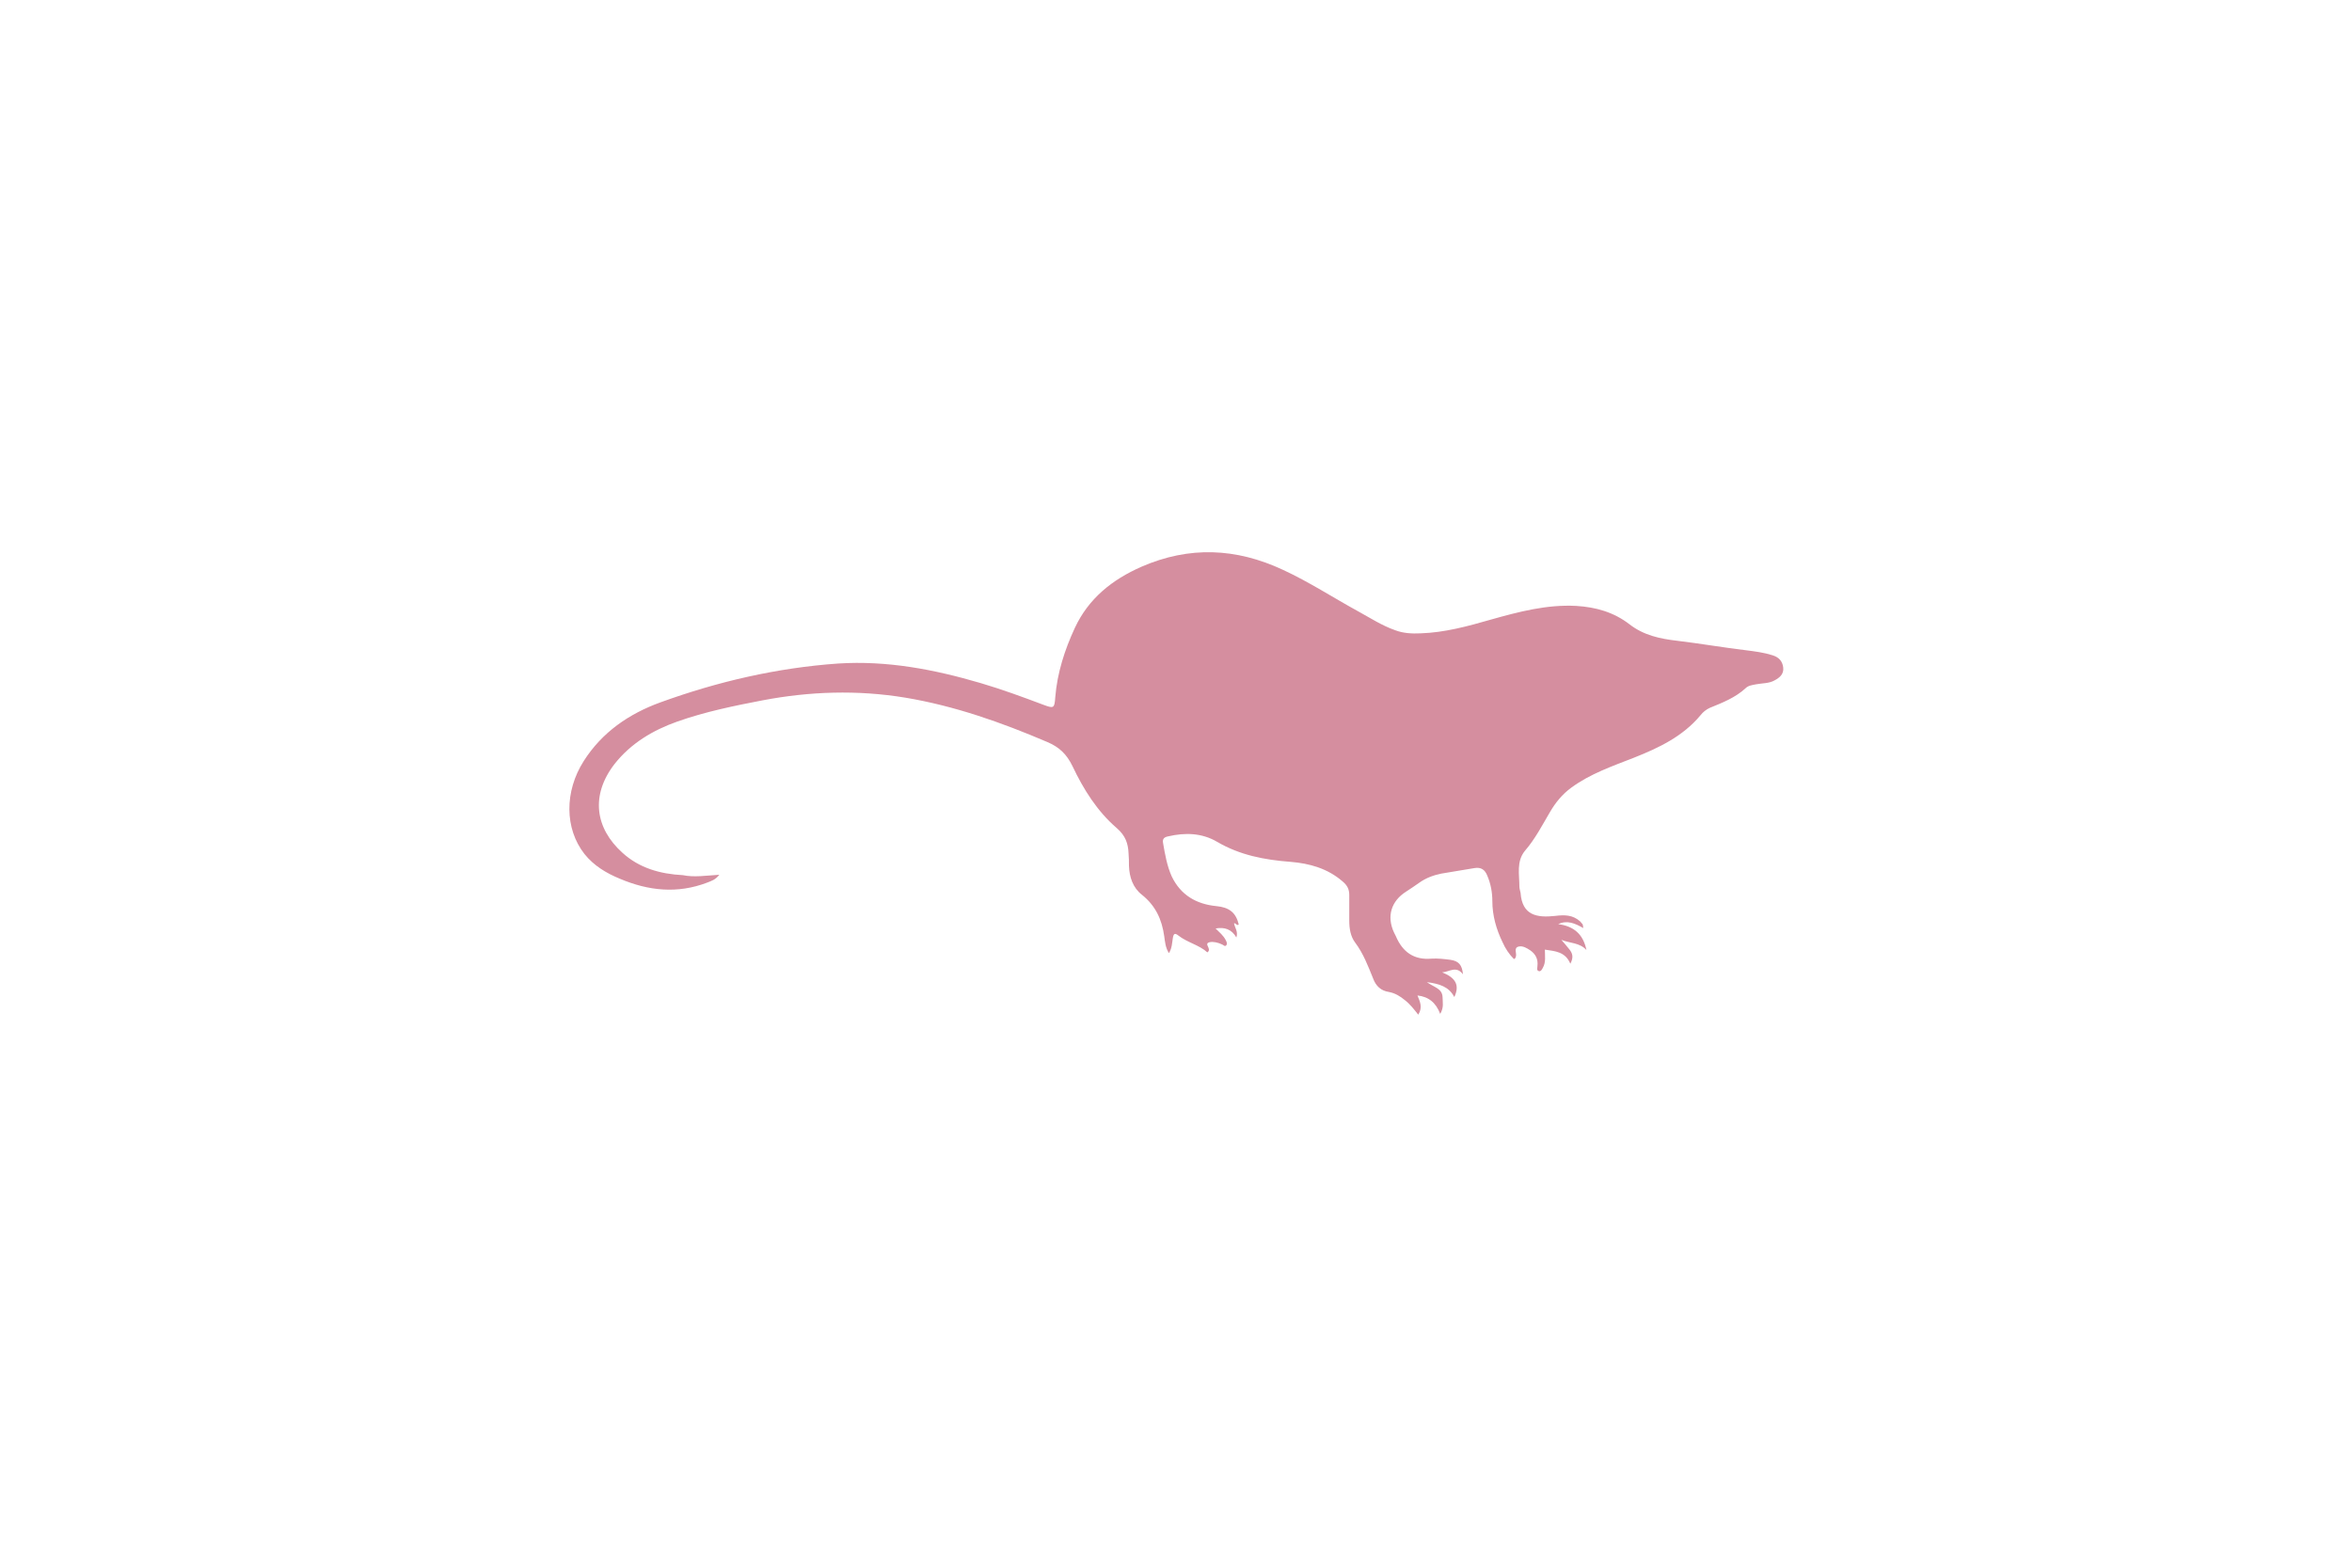
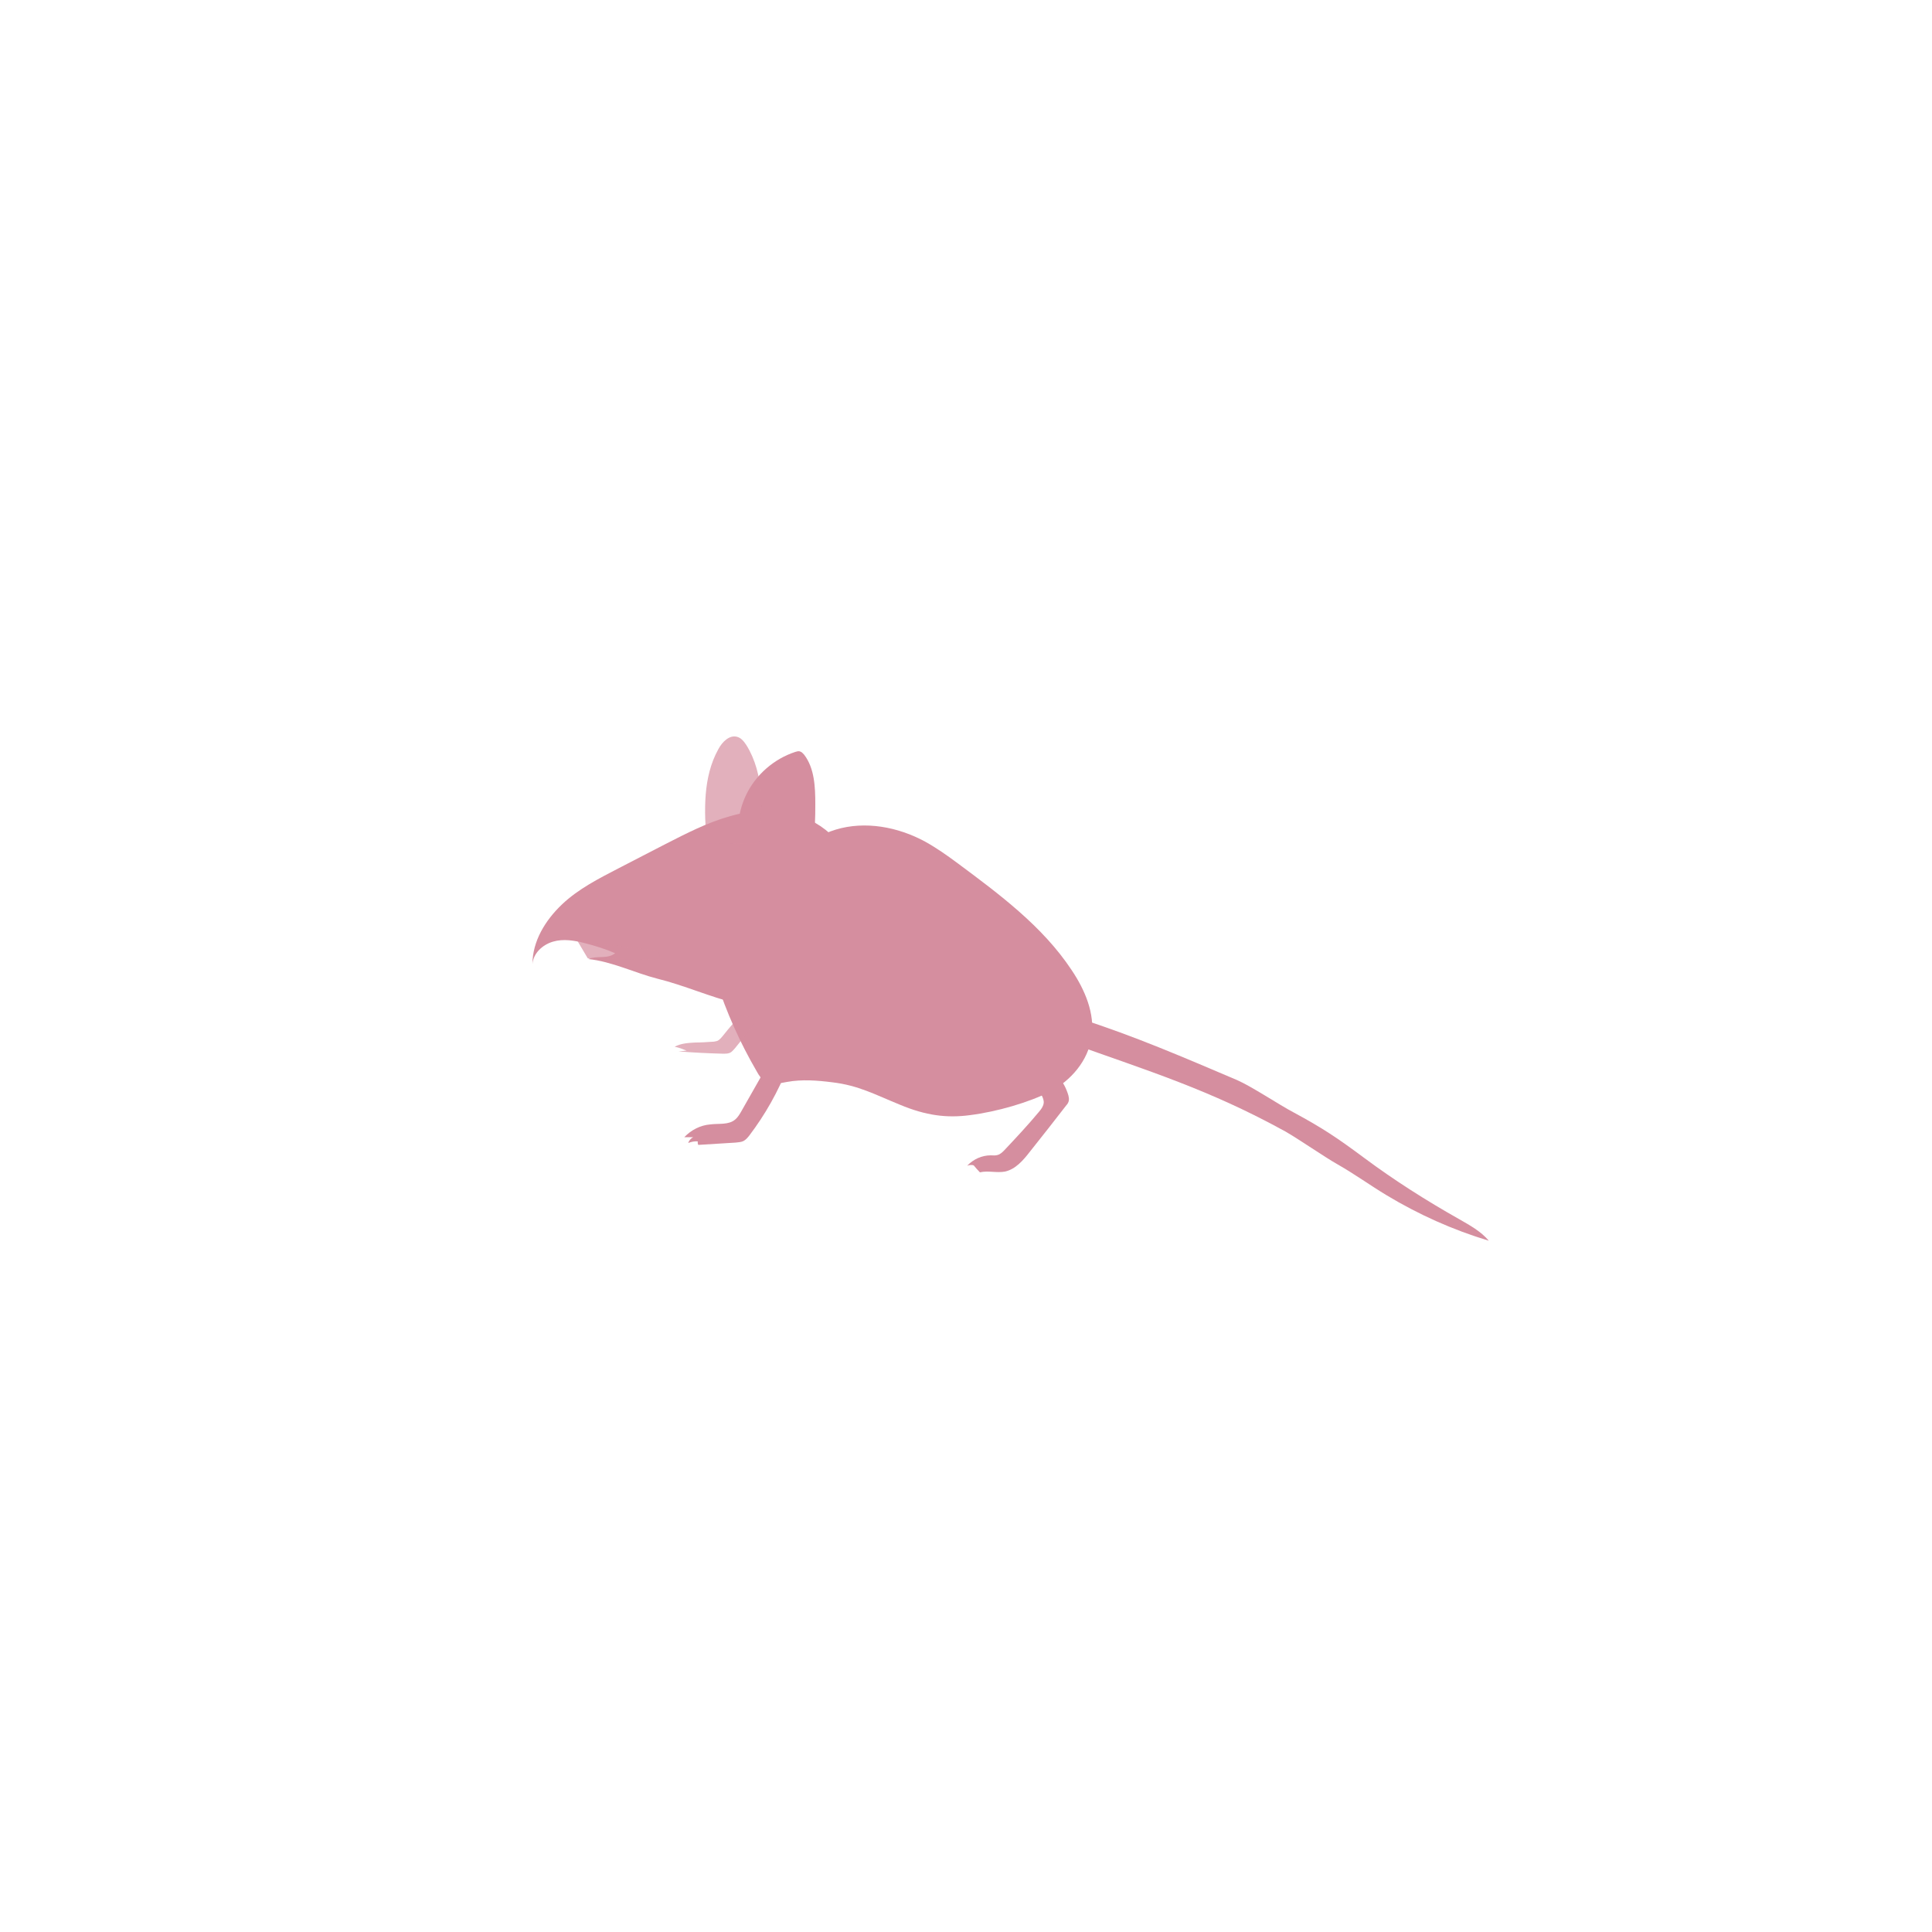
- <svg xmlns="http://www.w3.org/2000/svg" version="1.1" id="Layer_1" x="0px" y="0px" viewBox="0 0 600 400" style="enable-background:new 0 0 600 400;" xml:space="preserve">
+ <svg xmlns="http://www.w3.org/2000/svg" version="1.1" id="Layer_1" x="0px" y="0px" viewBox="0 0 500 500" style="enable-background:new 0 0 500 500;" xml:space="preserve">
  <style type="text/css">
	.st0{fill:#D58E9F;}
+ 	.st1{opacity:0.7;}
+ 	.st2{opacity:0.7;fill:#D58E9F;}
</style>
-   <path class="st0" d="M183.5,223.2c-1,1.3-2.1,1.6-3.1,2c-7.6,2.9-15,2.1-22.3-1c-3.4-1.4-6.6-3.3-9-6.3c-5.1-6.5-5.1-16-0.2-23.7  c4.7-7.4,11.6-12.1,19.6-15c14.6-5.3,29.7-8.8,45.3-9.9c12.5-0.8,24.5,1.5,36.4,5c5.4,1.6,10.6,3.5,15.9,5.5c2.7,1,2.9,1,3.1-1.9  c0.5-6.2,2.4-12.1,5-17.7c3.5-7.5,9.5-12.3,17-15.6c12.2-5.3,24.1-4.8,36.1,0.8c6.7,3.1,12.8,7.1,19.2,10.6c3.1,1.7,6,3.6,9.4,4.8  c2.1,0.8,4.3,0.9,6.5,0.8c6.1-0.2,12-1.8,17.9-3.5c7.1-2,14.3-3.9,21.8-3.5c5,0.3,9.6,1.6,13.6,4.7c3.6,2.8,7.8,3.7,12.2,4.2  c5.8,0.7,11.6,1.7,17.4,2.4c2.4,0.3,4.7,0.6,6.9,1.3c1.6,0.5,2.5,1.5,2.7,3.1c0.2,1.7-0.9,2.6-2.2,3.3c-1.4,0.8-3.1,0.7-4.7,1  c-1,0.2-2,0.3-2.7,1c-2.6,2.4-5.9,3.7-9.1,5c-0.9,0.4-1.8,1.1-2.4,1.9c-4.5,5.4-10.6,8.3-16.9,10.8c-5.6,2.2-11.2,4.1-16.1,7.7  c-2.3,1.7-4,3.8-5.4,6.2c-2,3.4-3.8,6.9-6.4,9.9c-2.2,2.7-1.4,6-1.4,9.1c0,0.5,0.2,1.1,0.3,1.6c0.4,5.8,4.2,6.4,8.8,5.9  c2.4-0.3,4.5-0.3,6.4,1.4c0.2,0.2,0.4,0.5,0.6,0.7c0.1,0.1,0.1,0.3,0.2,1c-2.1-1.2-4.1-2.1-6.4-1c4,0.5,6.4,2.6,7.2,6.6  c-1.7-1.9-4.2-1.7-6.4-2.6c0.7,0.8,1.4,1.6,2.1,2.5c0.7,0.9,1.1,1.9,0.2,3.6c-1.3-3.1-3.9-3.2-6.5-3.6c0,1.6,0.3,3.2-0.5,4.6  c-0.2,0.4-0.5,1-1,0.9c-0.7-0.2-0.4-0.8-0.4-1.3c0.2-1.7-0.4-3-1.8-4c-0.9-0.6-1.9-1.2-2.9-1c-1.5,0.3-0.5,1.7-0.8,2.6  c-0.1,0.2-0.1,0.5-0.5,0.6c-1.2-1.2-2.2-2.7-2.9-4.3c-1.6-3.3-2.6-6.8-2.6-10.5c0-2.2-0.4-4.4-1.3-6.5c-0.6-1.5-1.6-2.2-3.3-1.9  c-2.8,0.5-5.6,0.9-8.4,1.4c-2,0.4-3.9,1.1-5.6,2.3c-1.1,0.8-2.2,1.5-3.4,2.3c-3.8,2.4-5,6.3-3.1,10.4c0.2,0.3,0.3,0.7,0.5,1  c1.7,4,4.6,6.1,9.1,5.7c1.6-0.1,3.2,0.1,4.8,0.3c2.1,0.3,3,1.3,3.2,3.7c-1.7-2.3-3.5-0.6-5.3-0.5c3.5,1.4,4.5,3.3,3.1,6.3  c-1.4-2.7-3.9-3.4-7-3.8c1.8,1.3,3.9,1.6,4,3.8c0,1.3,0.4,2.6-0.6,4.3c-1.1-2.9-3-4.4-5.8-4.7c0.6,1.5,1.4,3,0.2,4.9  c-1.1-1.4-2.1-2.7-3.4-3.7c-1.2-1-2.5-1.8-4.1-2.1c-2-0.3-3.3-1.5-4-3.4c-1.3-3.2-2.5-6.4-4.6-9.2c-1.2-1.6-1.5-3.6-1.5-5.6  c0-2.2,0-4.3,0-6.5c0-1.5-0.5-2.5-1.7-3.5c-3.8-3.3-8.4-4.6-13.3-5c-6.6-0.5-12.9-1.7-18.7-5.1c-3.9-2.3-8.2-2.4-12.5-1.4  c-1,0.2-1.5,0.6-1.3,1.7c0.5,2.9,1,5.8,2.2,8.5c2.3,4.8,6.3,7.1,11.4,7.6c3.2,0.3,5,1.6,5.7,4.7c-0.5,0.4-0.8-0.5-1.2-0.3  c0.2,1.1,1.1,2.1,0.6,3.6c-1.2-2.1-3-2.7-5.3-2.3c1,1,2,1.8,2.6,3c0.2,0.4,0.4,0.8,0.2,1.2c-0.4,0.6-0.8,0-1.1-0.1  c-1-0.5-2.3-0.8-3.2-0.6c-1.7,0.4,0.7,1.7-0.6,2.6c-2.1-1.9-5.1-2.5-7.4-4.3c-0.9-0.7-1.2-0.5-1.4,0.6c-0.2,1.2-0.2,2.6-1,3.9  c-0.9-1.4-1-2.9-1.2-4.3c-0.6-4.3-2.2-7.8-5.7-10.6c-2.3-1.8-3.2-4.5-3.3-7.4c0-1,0-2.1-0.1-3.1c-0.1-2.6-0.8-4.6-3-6.5  c-5-4.3-8.5-9.9-11.3-15.8c-1.5-3.1-3.4-4.9-6.5-6.2c-11.7-5-23.6-9.2-36.2-11.3c-12.2-2-24.3-1.6-36.4,0.7  c-7.3,1.4-14.6,2.9-21.7,5.4c-6.2,2.2-11.8,5.5-16,10.8c-6.2,8-5,16.4,2,22.7c4.3,3.9,9.6,5.4,15.4,5.7  C177.1,223.9,180.1,223.4,183.5,223.2z" />
+   <g>
+     <g>
+       <path class="st0" d="M217.2,218.2c-2.8-3.4-6.7-6-10.9-7.3c-5.7-1.8-11.9-1.3-17.6,0.4c-5.7,1.6-11.1,4.4-16.4,7.1    c-4,2.1-8,4.1-12,6.2c-5.2,2.7-10.6,5.4-14.9,9.5s-7.6,9.5-7.6,15.4c0.2-2.8,2.6-5,5.3-5.8c2.7-0.8,5.6-0.3,8.3,0.4    c2.7,0.7,5.3,1.5,7.8,2.6c-2.1,1.6-4.5,0.5-7,1.5c6.1,0.6,12.1,3.6,18,5.1c6.9,1.7,13.5,4.7,20.5,6.4c6.9,1.7,14.6,2.1,20.9-1.2    c9.5-4.9,13.7-17.2,11.4-27.6L217.2,218.2z" />
+     </g>
+     <g>
+       <path class="st0" d="M192.3,222.5c-2-5.4-1.7-11.6,0.8-16.8c2.5-5.2,7.2-9.3,12.7-11.1c0.4-0.1,0.8-0.3,1.3-0.1    c0.4,0.1,0.7,0.5,1,0.8c2.7,3.5,2.9,8.4,2.9,12.8c0,6.8-0.2,14.2-4.5,19.4L192.3,222.5z" />
+     </g>
+     <g>
+       <path class="st0" d="M185.4,253.9c2.6,8.1,6.1,15.9,10.4,23.3c0.6,1.1,1.3,2.2,2.4,2.8c1.7,0.9,3.7,0.3,5.5,0    c3.8-0.7,7.8-0.4,11.7,0.1c6.8,0.8,11.1,3.2,17.5,5.8c6.7,2.8,12.1,3.5,18.1,2.7c7.1-0.9,15.3-3.3,20.8-6.1    c5.4-2.9,9.8-8,10.7-14.1c0.9-6.1-1.7-12.2-5.2-17.4c-7.5-11.3-18.7-19.6-29.6-27.7c-2.7-2-5.4-3.9-8.3-5.5    c-7-3.8-15.5-5.4-23.1-3.1s-14.2,8.7-15.6,16.6L185.4,253.9z" />
+     </g>
+     <g class="st1">
+       <path class="st0" d="M182.9,218.2c-0.7-8.3-1-17.1,3-24.3c1-1.9,2.9-3.8,4.9-3.2c1.1,0.3,1.8,1.3,2.4,2.2    c2.3,3.7,3.4,8.1,3.7,12.4c0.3,4.4-0.1,8.7-0.5,13.1L182.9,218.2z" />
+     </g>
+     <g>
+       <path class="st0" d="M199.3,274.5c-2.5,4.4-5,8.8-7.5,13.2c-0.4,0.7-0.9,1.5-1.5,2c-1.7,1.5-4.3,1-6.5,1.3    c-2.5,0.2-4.9,1.4-6.7,3.3c0.8,0,1.5,0,2.3,0c-0.6,0.3-1.1,0.9-1.3,1.5c0.8-0.3,1.7-0.5,2.5-0.4c-0.1,0.3,0,0.6,0.1,0.9    c3.2-0.2,6.5-0.4,9.7-0.6c0.7-0.1,1.4-0.1,2-0.4c0.6-0.3,1.1-0.9,1.5-1.4c4.1-5.4,7.5-11.4,10-17.8L199.3,274.5z" />
+     </g>
+     <g>
+       <path class="st0" d="M267.6,279.3c0.7,1.4,1.4,2.8,2,4.2c0.3,0.6,0.6,1.3,0.5,2c-0.1,0.8-0.6,1.5-1.1,2.1c-2.9,3.5-6,6.8-9.1,10.1    c-0.5,0.5-1,1-1.7,1.2c-0.6,0.2-1.2,0.1-1.8,0.1c-2.3,0-4.5,1-6.1,2.7c0.5-0.2,1.2-0.3,1.7-0.1c0.5,0.6,1,1.2,1.6,1.8    c2.1-0.5,4.3,0.2,6.5-0.2c2.7-0.6,4.7-2.9,6.4-5.1c3.2-4,6.4-8.1,9.5-12.1c0.3-0.3,0.5-0.7,0.6-1.1c0.1-0.5,0-1-0.1-1.4    c-0.5-1.7-1.3-3.3-2.4-4.6L267.6,279.3z" />
+     </g>
+     <g class="st1">
+       <path class="st0" d="M191.9,262.6c-1.6,1.6-3.2,3.4-4.6,5.2c-0.5,0.6-1,1.3-1.7,1.6c-0.4,0.1-0.8,0.2-1.2,0.2    c-1.5,0.1-2.9,0.2-4.4,0.2c-1.8,0.1-3.8,0.2-5.4,1.1c1.1,0.2,2.1,0.6,3.1,1c-0.7,0.1-1.4,0.1-2.1,0.2c3.8,0.3,7.7,0.5,11.6,0.6    c0.5,0,1.1,0,1.6-0.2c0.6-0.2,1-0.8,1.4-1.2c2-2.5,4-4.9,5.9-7.5L191.9,262.6z" />
+     </g>
+     <g>
+       <path class="st0" d="M279.4,263.6c13.9,4.4,27.3,10.2,40.7,15.9c3.9,1.7,10.9,6.4,14.7,8.4c7.6,4.1,11.3,6.6,18.3,11.8    c7.8,5.8,16,11,24.5,15.8c2.8,1.6,5.7,3.2,7.7,5.6c-9.3-2.8-18.2-6.8-26.5-11.8c-4.3-2.6-8.3-5.5-12.7-8    c-3.2-1.8-10.3-6.7-13.5-8.5c-19.6-10.8-35.3-15.6-55.7-22.9L279.4,263.6z" />
+     </g>
+     <polygon class="st2" points="171,248.4 152.1,248 149.5,243.6 170.3,246  " />
+   </g>
</svg>
